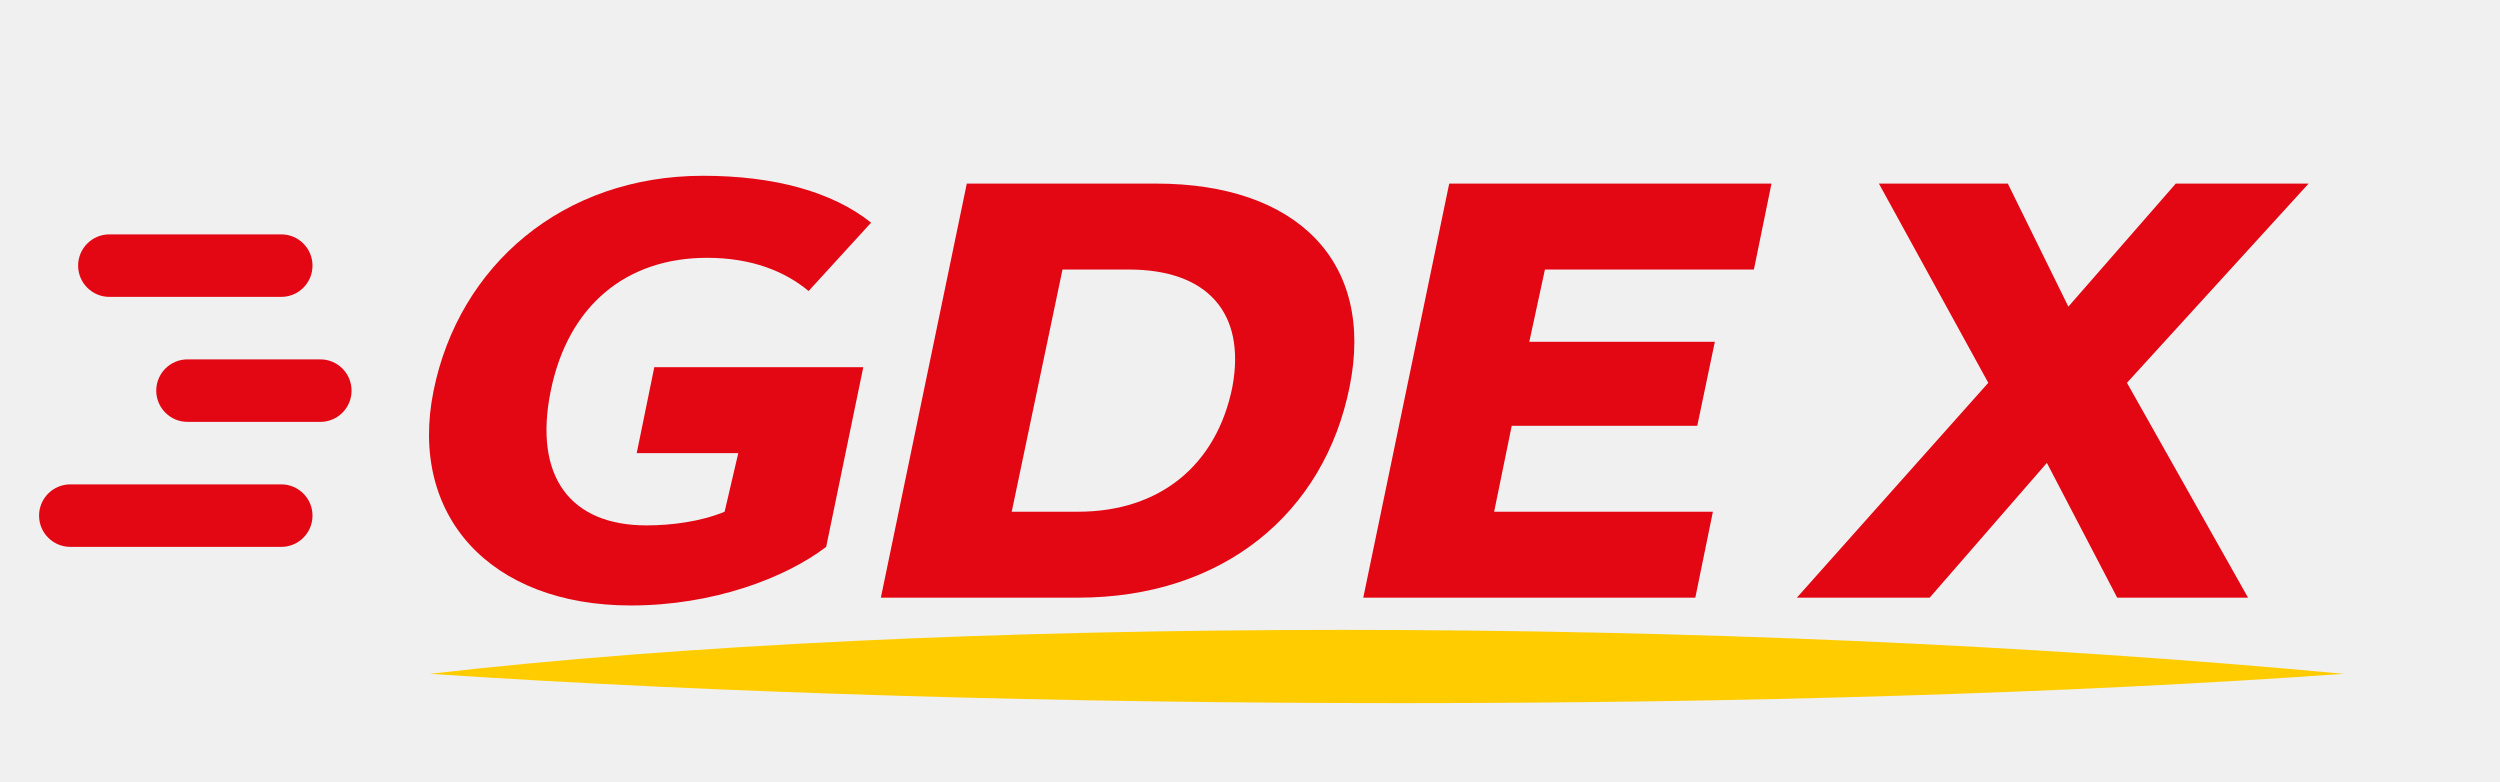
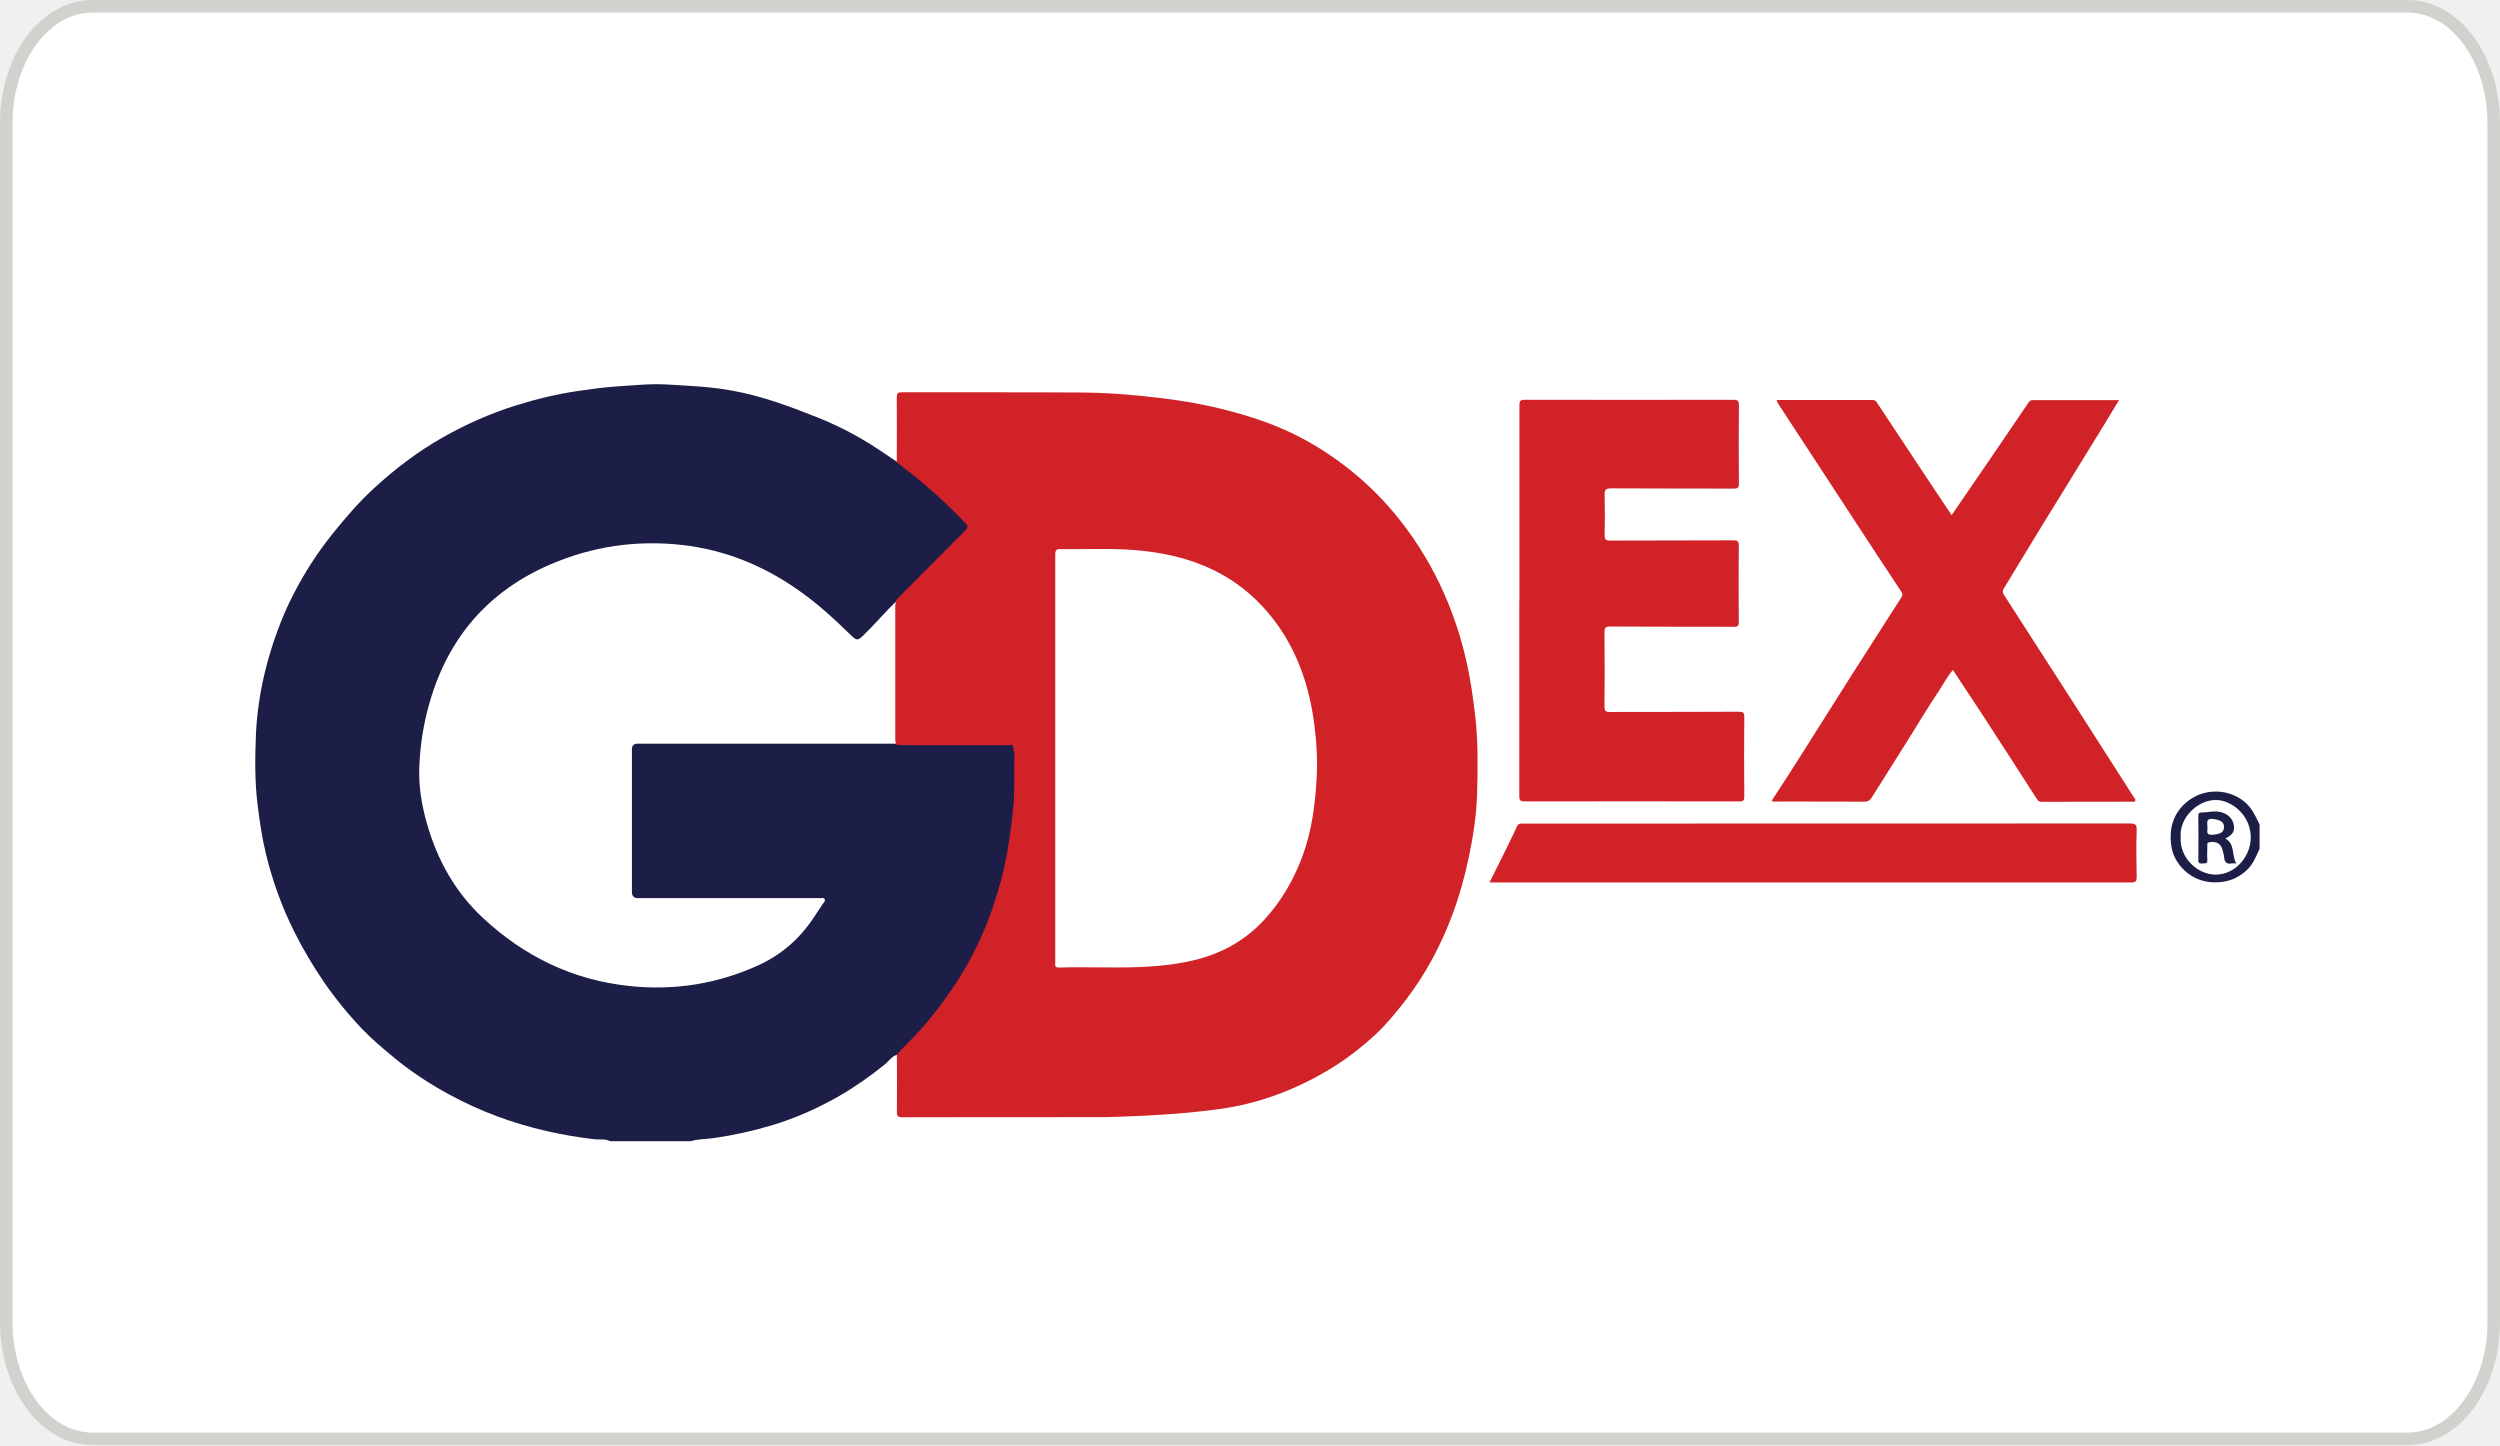
- <svg xmlns="http://www.w3.org/2000/svg" viewBox="0 0 128 40" fill="none">
-   <rect x="4" y="12" width="12" height="3.2" rx="1.6" fill="#E30613" />
-   <rect x="8" y="18.4" width="10" height="3.2" rx="1.6" fill="#E30613" />
-   <rect x="2" y="24.8" width="14" height="3.2" rx="1.6" fill="#E30613" />
-   <g fill="#E30613">
-     <path d="M36 9C28.8 9 23.5 13.6 22.2 20C20.9 26.4 25.1 31 32.3 31C36.5 31 40.2 29.6 42.3 28L44.2 18.8H33.5L32.6 23.2H37.8L37.1 26.2C35.9 26.7 34.4 26.9 33.1 26.9C29.2 26.9 27.3 24.4 28.2 20C29.1 15.6 32.1 13.2 36.2 13.2C38.5 13.2 40.2 13.9 41.4 14.9L44.6 11.4C42.6 9.8 39.6 9 36 9Z" />
-     <path d="M49.5 9.4L45.1 30.6H55.2C62.6 30.6 67.8 26.3 69.1 19.8C70.4 13.4 66.4 9.4 59.2 9.4H49.5ZM54.4 13.8H57.8C61.8 13.8 63.8 16 63.1 19.8C62.3 23.8 59.4 26.2 55.2 26.2H51.8L54.4 13.8Z" />
-     <path d="M74.2 9.4L69.8 30.6H86.8L87.7 26.2H76.5L77.4 21.8H86.9L87.8 17.5H78.3L79.1 13.8H89.8L90.7 9.4H74.2Z" />
-     <path d="M101.8 19.6L96.2 9.4H102.8L105.9 15.7L111.4 9.4H118.2L108.9 19.6L115.1 30.6H108.4L104.8 23.7L98.8 30.6H92L101.8 19.6Z" />
+ <svg xmlns="http://www.w3.org/2000/svg" viewBox="0 0 199.55 115.35" data-sanitized-data-name="Layer 2" data-name="Layer 2" id="Layer_2">
+   <defs>
+     <style>
+       .cls-1, .cls-2 {
+         fill: #fff;
+       }
+ 
+       .cls-3 {
+         fill: #d12227;
+       }
+ 
+       .cls-4 {
+         fill: #1d1e47;
+       }
+ 
+       .cls-2 {
+         stroke: #d3d1cd;
+       }
+     </style>
+   </defs>
+   <g data-sanitized-data-name="Layer 1" data-name="Layer 1" id="Layer_1-2">
+     <path d="M7.38,.5H192.17c3.8,0,6.88,4.17,6.88,9.31V105.54c0,5.14-3.08,9.31-6.88,9.31H7.38c-3.8,0-6.88-4.17-6.88-9.31V9.81C.5,4.67,3.58,.5,7.38,.5Z" class="cls-2" />
+     <g>
+       <path d="M71.57,84.2c-.41,.13-.62,.5-.93,.75-1.15,.93-2.35,1.78-3.63,2.52-1.68,.96-3.44,1.76-5.3,2.32-1.55,.47-3.12,.82-4.72,1.05-.62,.09-1.25,.06-1.85,.25h-6.45c-.38-.21-.81-.11-1.21-.15-1.3-.15-2.59-.37-3.86-.66-2.7-.62-5.29-1.57-7.73-2.9-1.57-.85-3.07-1.82-4.45-2.97-.86-.71-1.72-1.43-2.5-2.24-1.12-1.17-2.14-2.42-3.06-3.75-.9-1.31-1.7-2.67-2.41-4.09-.99-1.98-1.73-4.05-2.25-6.2-.31-1.28-.5-2.59-.66-3.9-.23-1.89-.21-3.78-.13-5.65,.1-2.2,.5-4.38,1.14-6.5,.49-1.61,1.09-3.17,1.86-4.66,.89-1.73,1.94-3.36,3.17-4.88,1-1.24,2.03-2.44,3.2-3.52,1.69-1.56,3.52-2.96,5.53-4.1,1.87-1.06,3.83-1.93,5.89-2.57,1.63-.51,3.27-.9,4.96-1.15,1.03-.15,2.06-.29,3.1-.36,1.31-.08,2.63-.23,3.94-.15,1.74,.1,3.49,.17,5.22,.49,2.39,.43,4.63,1.27,6.87,2.16,1.94,.78,3.76,1.78,5.47,2.98,.27,.19,.55,.36,.82,.54,.48,.15,.81,.53,1.18,.82,1.53,1.18,2.92,2.5,4.26,3.89,.4,.41,.4,.52-.02,.94-1.8,1.81-3.63,3.61-5.42,5.43-.93,.88-1.75,1.87-2.67,2.76-.46,.45-.55,.45-1.01,0-1.36-1.33-2.76-2.61-4.33-3.69-2.76-1.91-5.79-3.13-9.14-3.51-3.66-.41-7.18,.11-10.54,1.56-4.88,2.11-8.06,5.75-9.57,10.85-.51,1.72-.8,3.47-.87,5.26-.07,1.55,.18,3.08,.61,4.57,.83,2.91,2.26,5.48,4.48,7.54,3.29,3.06,7.14,4.94,11.65,5.42,3.54,.38,6.92-.14,10.17-1.58,1.9-.84,3.41-2.13,4.55-3.85,.25-.38,.51-.76,.76-1.14,.07-.11,.21-.22,.14-.35-.08-.16-.26-.08-.4-.09-.1,0-.21,0-.31,0-4.57,0-9.14,0-13.7,0-.16,0-.32,0-.49,0-.33,0-.49-.16-.49-.49,0-.12,0-.24,0-.35,0-3.55,0-7.09,0-10.64,0-.15,0-.29,0-.44,.02-.27,.16-.4,.42-.41,.12,0,.24,0,.35,0,6.79,0,13.59,0,20.38,0,2.87,0,5.74,0,8.61,0,.73,0,.81,.03,.85,.75,.07,1.31,.08,2.62-.01,3.92-.13,1.85-.41,3.68-.84,5.49-.74,3.1-1.89,6.03-3.6,8.73-1.3,2.05-2.79,3.93-4.54,5.62-.15,.14-.27,.32-.49,.35Z" class="cls-4" />
+       <path d="M180.35,67.77c-.28,.63-.54,1.27-1.08,1.75-.63,.55-1.33,.85-2.17,.9-1.04,.07-1.95-.23-2.7-.91-.63-.57-1.02-1.31-1.11-2.16-.14-1.22,.17-2.33,1.09-3.19,1.29-1.21,3.27-1.31,4.68-.24,.66,.5,.96,1.2,1.3,1.89v1.94Z" class="cls-4" />
+       <path d="M71.57,84.2c.6-.7,1.3-1.31,1.91-2.01,1.21-1.37,2.29-2.84,3.25-4.39,1.05-1.7,1.88-3.52,2.53-5.41,.51-1.48,.91-3.01,1.17-4.56,.21-1.21,.36-2.43,.47-3.66,.11-1.31,.02-2.61,.07-3.91,0-.22-.09-.42-.1-.64,0-.25-.25-.14-.39-.14-2.59,0-5.19,0-7.78,0-.37,0-.74,0-1.1-.01-.16-.17-.14-.38-.14-.58,0-3.49,0-6.98,0-10.46,0-.21,.03-.41,.13-.6,1.76-1.77,3.53-3.55,5.29-5.32,.47-.47,.46-.46,0-.94-1.62-1.68-3.36-3.23-5.25-4.62-.02-.02-.03-.05-.05-.07,0-1.72,.02-3.44,0-5.16,0-.33,.08-.41,.41-.41,4.8,.01,9.61-.01,14.41,.02,1.56,.01,3.12,.11,4.67,.27,1.93,.19,3.86,.45,5.75,.88,1.88,.43,3.72,.97,5.5,1.73,1.85,.8,3.56,1.84,5.14,3.06,1.4,1.09,2.68,2.31,3.82,3.68,1.44,1.72,2.63,3.58,3.6,5.58,1.01,2.1,1.75,4.3,2.24,6.57,.29,1.36,.48,2.74,.64,4.13,.23,2.06,.2,4.13,.14,6.19-.05,1.66-.31,3.32-.65,4.96-.32,1.54-.74,3.05-1.28,4.52-.92,2.5-2.16,4.84-3.8,6.97-.72,.93-1.47,1.84-2.32,2.65-1.98,1.87-4.24,3.31-6.75,4.39-1.52,.65-3.08,1.14-4.69,1.44-.95,.18-1.91,.29-2.87,.39-1.84,.19-3.68,.31-5.53,.37-.63,.02-1.25,.06-1.88,.06-5.36,0-10.73,0-16.09,.01-.37,0-.46-.09-.45-.45,.02-1.5,0-3,0-4.5Z" class="cls-3" />
+       <path d="M155.88,53.48c-.45,.51-.76,1.13-1.14,1.7-.9,1.36-1.74,2.75-2.6,4.13-.91,1.45-1.83,2.9-2.74,4.35-.15,.24-.32,.34-.62,.33-2.3-.02-4.6,0-6.9-.01-.14,0-.29,.04-.47-.06,.68-1.05,1.36-2.08,2.02-3.12,1.49-2.35,2.97-4.71,4.46-7.06,1.28-2.01,2.58-4.02,3.86-6.03,.1-.15,.15-.29,0-.5-1.57-2.37-3.13-4.75-4.68-7.13-1.72-2.63-3.44-5.26-5.16-7.89-.04-.07-.06-.15-.1-.26,2.57,0,5.12,0,7.66,0,.24,0,.3,.14,.39,.27,1.41,2.12,2.81,4.24,4.21,6.36,.56,.85,1.12,1.69,1.71,2.56,1.09-1.59,2.17-3.16,3.24-4.73,.98-1.43,1.95-2.86,2.92-4.29,.09-.13,.18-.16,.32-.16,2.27,0,4.54,0,6.88,0-.43,.71-.83,1.37-1.23,2.03-1.13,1.84-2.26,3.67-3.39,5.51-.98,1.59-1.96,3.18-2.93,4.78-.54,.89-1.08,1.78-1.62,2.67-.12,.19-.15,.35-.02,.54,1.82,2.82,3.63,5.64,5.45,8.47,1.65,2.57,3.29,5.15,4.94,7.72,.06,.09,.15,.16,.09,.27-.06,.11-.18,.06-.27,.06-2.4,0-4.8,0-7.2,.01-.26,0-.33-.15-.42-.29-1.32-2.04-2.62-4.08-3.95-6.12-.89-1.37-1.79-2.72-2.7-4.1Z" class="cls-3" />
+       <path d="M121.28,47.95c0-5.2,0-10.39,0-15.59,0-.37,.08-.45,.45-.45,5.54,.01,11.08,.01,16.62,0,.37,0,.46,.09,.45,.46-.02,2.08-.02,4.15,0,6.23,0,.34-.1,.4-.42,.4-3.26-.01-6.51,0-9.77-.02-.47,0-.54,.14-.53,.56,.03,1.04,.03,2.09,0,3.13,0,.37,.06,.49,.47,.48,3.27-.02,6.54,0,9.81-.02,.34,0,.44,.07,.43,.43-.02,2.03-.02,4.06,0,6.09,0,.31-.08,.39-.39,.38-3.3-.01-6.6,0-9.9-.02-.36,0-.43,.1-.43,.44,.02,1.99,.02,3.97,0,5.96,0,.36,.11,.42,.44,.42,3.42-.01,6.84,0,10.26-.02,.35,0,.47,.06,.46,.44-.02,2.1-.02,4.21,0,6.31,0,.32-.06,.41-.4,.41-5.72-.01-11.43-.01-17.15,0-.39,0-.41-.15-.41-.45,0-5.2,0-10.39,0-15.59Z" class="cls-3" />
+       <path d="M118.9,70.42c.53-1.06,1.04-2.07,1.53-3.08,.22-.45,.44-.9,.64-1.35,.08-.19,.2-.27,.4-.25,.07,0,.15,0,.22,0,16.1,0,32.2,0,48.31-.01,.43,0,.57,.08,.55,.54-.04,1.23-.03,2.47,0,3.71,0,.36-.08,.46-.45,.46-8.69-.01-17.38,0-26.08,0h-25.12Z" class="cls-3" />
+       <path d="M174.07,66.82c-.17-1.46,1.35-3.07,2.95-2.96,1.17,.08,2.74,1.29,2.63,3.16-.08,1.41-1.26,2.8-2.81,2.79-1.44,0-2.88-1.35-2.78-2.99Z" class="cls-1" />
+       <path d="M84.23,60.53c0-5.42,0-10.83,0-16.25,0-.37,.09-.46,.45-.45,1.66,.02,3.33-.05,4.99,.02,2.21,.1,4.39,.46,6.46,1.32,1.77,.74,3.31,1.81,4.61,3.2,1.38,1.47,2.4,3.17,3.11,5.06,.53,1.42,.87,2.9,1.06,4.4,.18,1.45,.27,2.91,.18,4.37-.12,1.98-.36,3.95-1.02,5.84-.69,1.99-1.71,3.8-3.15,5.37-1.7,1.85-3.8,2.89-6.23,3.37-.92,.18-1.85,.3-2.79,.36-2.45,.17-4.91,.01-7.36,.09-.37,.01-.31-.19-.31-.41,0-5.43,0-10.86,0-16.29Z" class="cls-1" />
+       <path d="M178.5,68.92c-.19,0-.29-.02-.39,0-.41,.09-.56-.17-.58-.5-.01-.18-.08-.34-.11-.5-.11-.57-.5-.8-1.08-.69-.19,.03-.15,.15-.15,.25,0,.38-.03,.77,0,1.15,.03,.35-.19,.27-.39,.29-.23,.02-.34-.02-.33-.3,.02-1.16,.01-2.32,0-3.48,0-.24,.07-.29,.3-.29,.53,0,1.05-.18,1.59,0,.51,.16,.88,.53,.95,1.05,.06,.48-.1,.73-.68,1.03,.8,.44,.48,1.35,.87,1.99Z" class="cls-4" />
+       <path d="M176.2,66.04c0-.35-.15-.73,.44-.67,.55,.06,.87,.23,.88,.61,.01,.44-.27,.6-.9,.65-.62,.05-.39-.36-.42-.59Z" class="cls-1" />
+     </g>
  </g>
-   <path d="M22 34.5C48 31.5 88 31.5 120 34.5C92 36.5 52 36.5 22 34.5Z" fill="#FFCC00" />
</svg>
